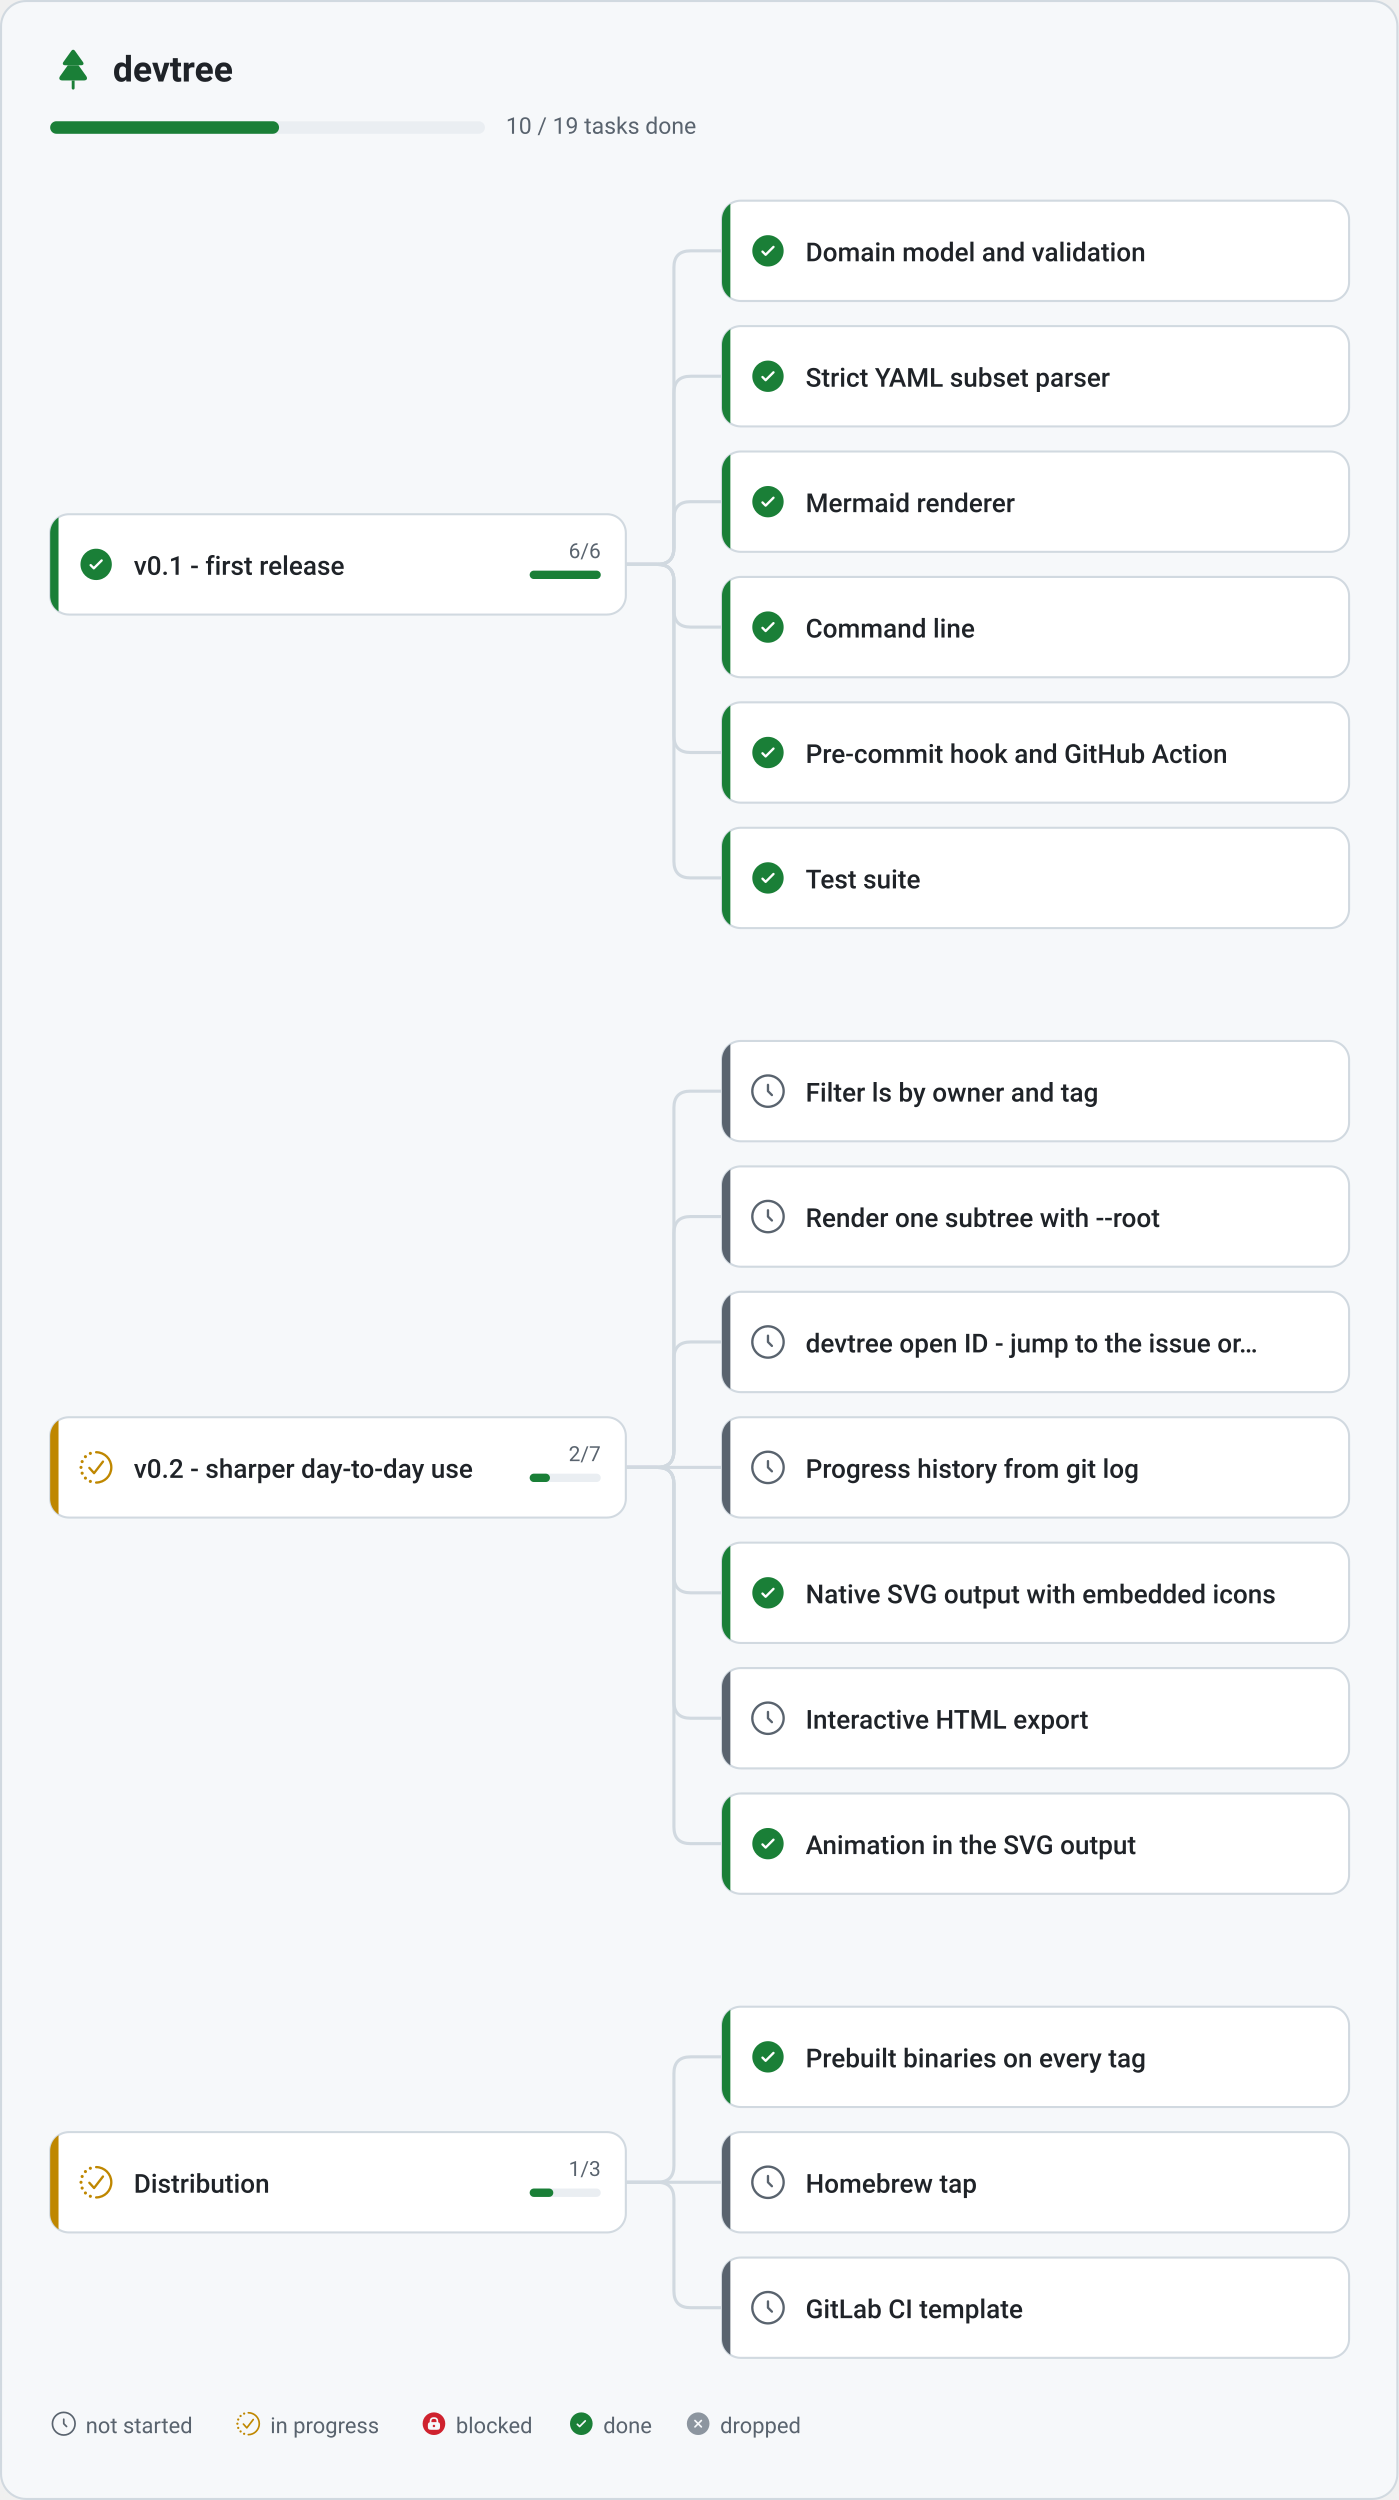
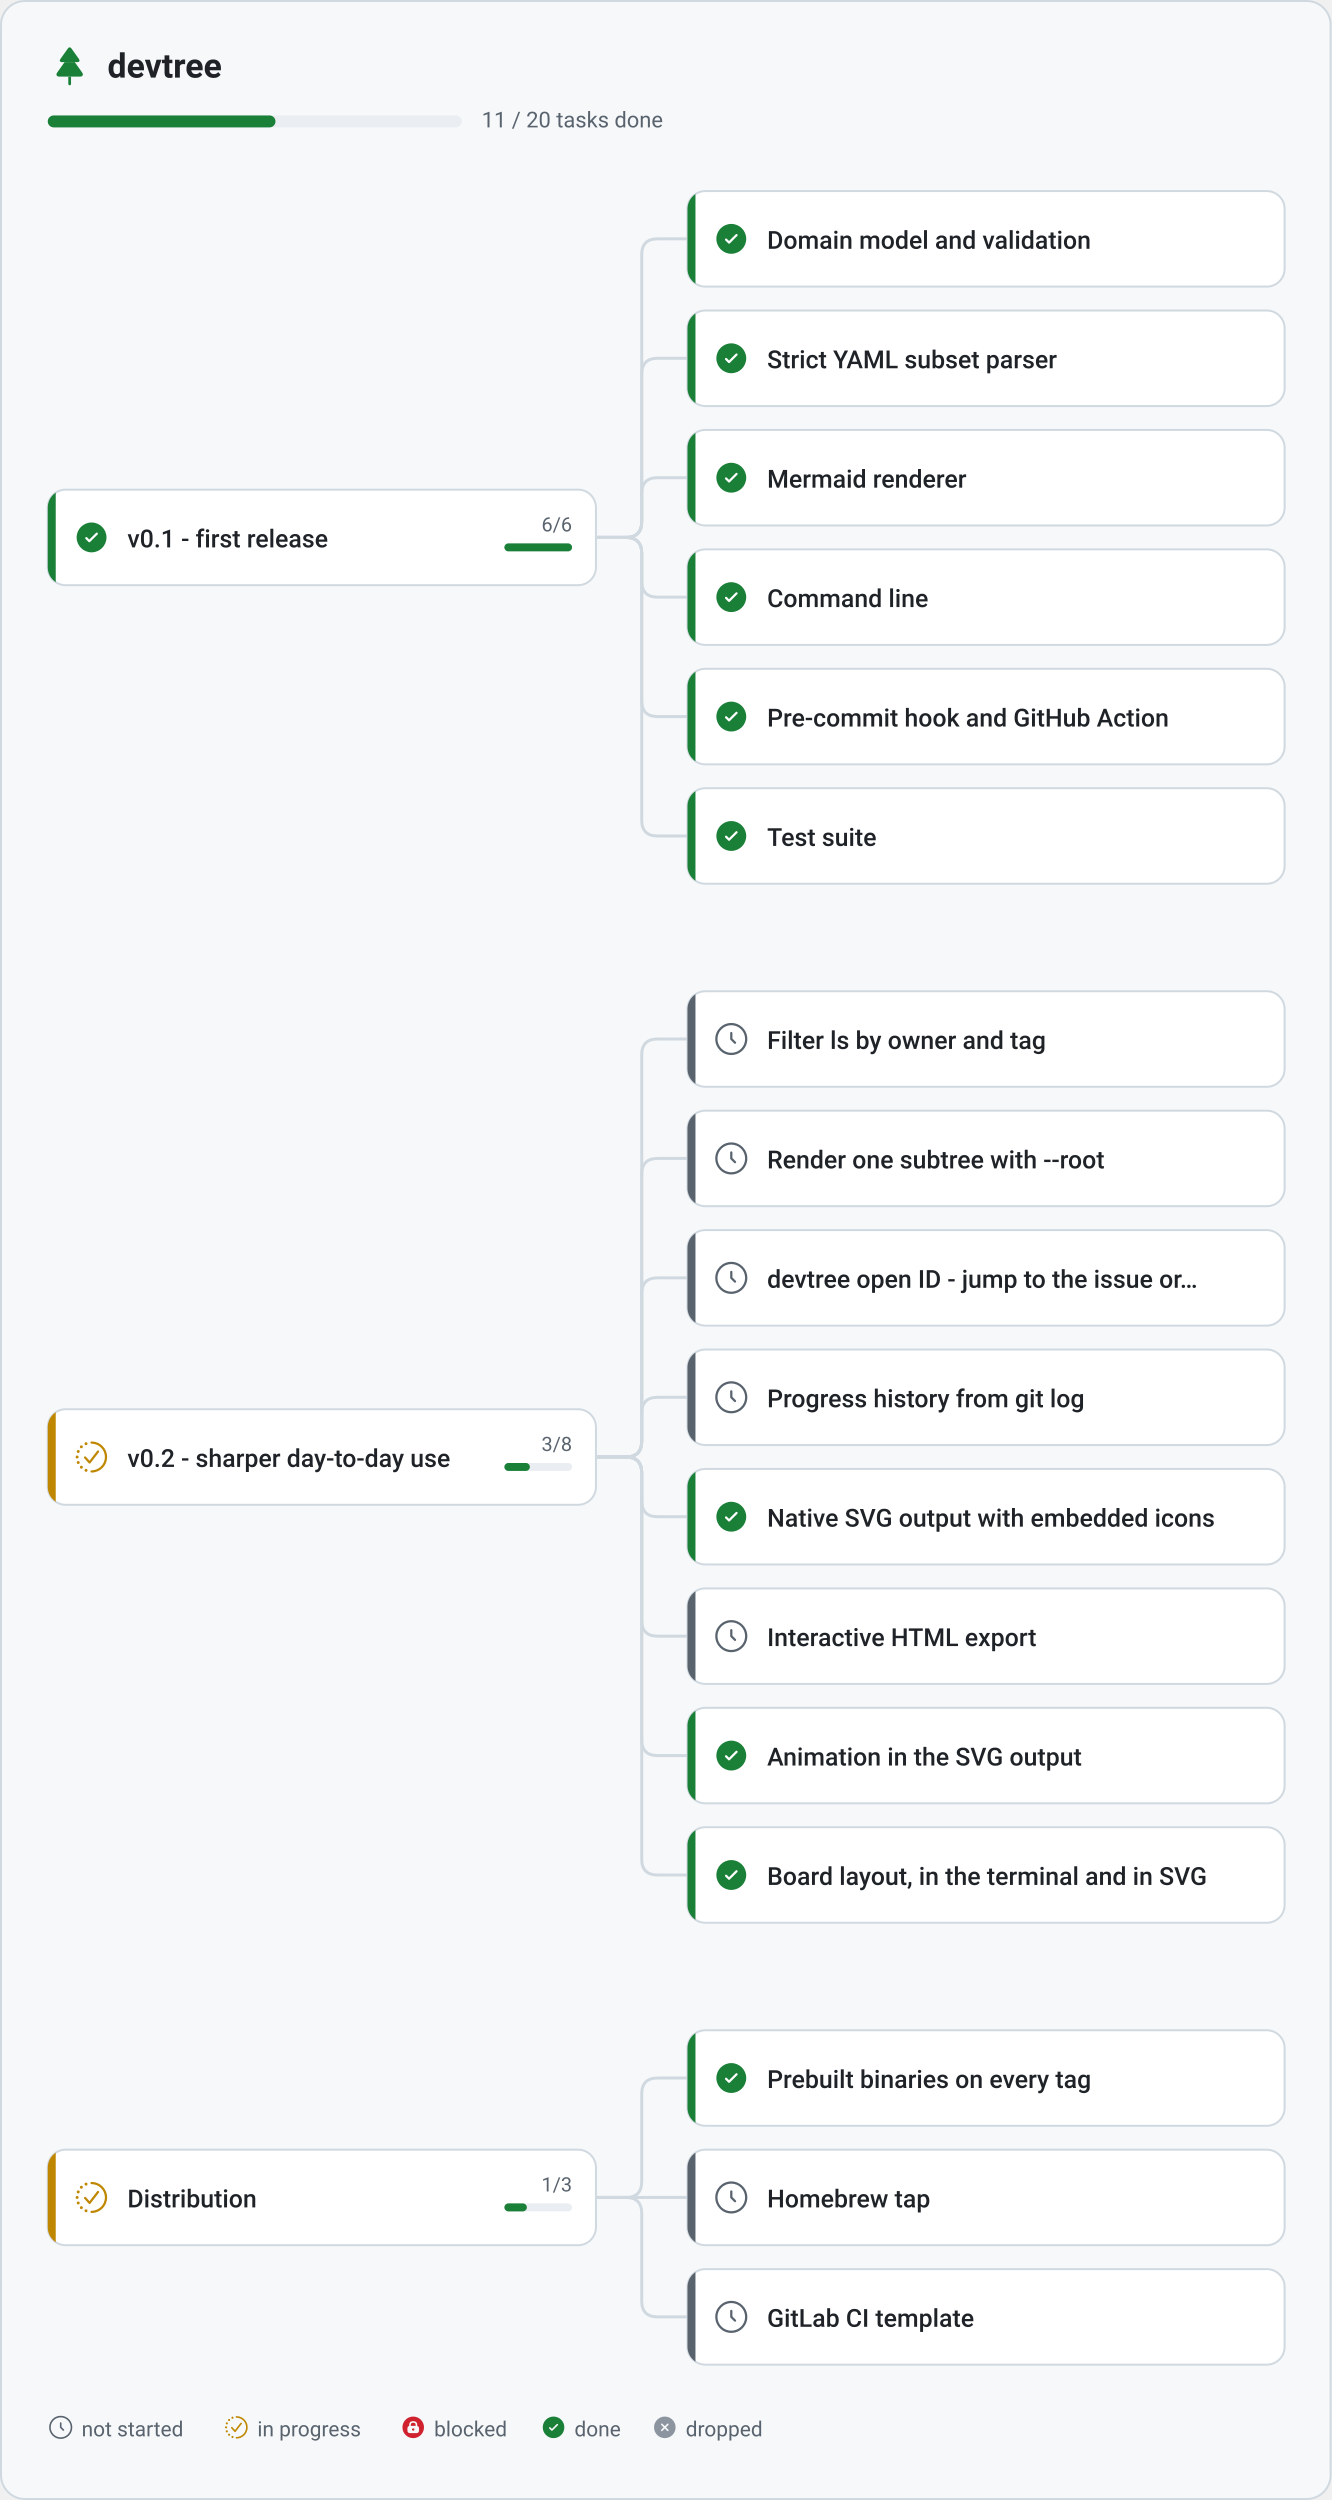
- <svg xmlns="http://www.w3.org/2000/svg" width="669" height="1196" viewBox="0 0 669 1196" font-family="system-ui,-apple-system,'Segoe UI',Roboto,'Helvetica Neue',Arial,sans-serif" role="img" aria-label="devtree development tree, 10 of 19 tasks done">
+ <svg xmlns="http://www.w3.org/2000/svg" width="669" height="1256" viewBox="0 0 669 1256" font-family="system-ui,-apple-system,'Segoe UI',Roboto,'Helvetica Neue',Arial,sans-serif" role="img" aria-label="devtree development tree, 11 of 20 tasks done">
  <style>
@keyframes dt-flow { to { stroke-dashoffset: -16 } }
@keyframes dt-grow { from { transform: scaleX(0) } to { transform: scaleX(1) } }
@keyframes dt-spin { to { transform: rotate(360deg) } }
.dt-flow { animation: dt-flow 1.1s linear infinite }
.dt-grow { animation: dt-grow .9s cubic-bezier(.2,.8,.2,1) both; transform-box: fill-box; transform-origin: left center }
.dt-spin { animation: dt-spin 8s linear infinite; transform-box: fill-box; transform-origin: center }
@media (prefers-reduced-motion: reduce) {
  .dt-flow, .dt-grow, .dt-spin { animation: none }
}
</style>
  <defs>
    <clipPath id="dt-card-0">
      <rect x="0" y="0" width="275.4" height="48.0" rx="9" />
    </clipPath>
    <clipPath id="dt-card-1">
      <rect x="0" y="0" width="300.0" height="48.0" rx="9" />
    </clipPath>
  </defs>
-   <rect x="0.5" y="0.5" width="668" height="1195" rx="12" fill="#f6f8fa" stroke="#d1d9e0" />
+   <rect x="0.5" y="0.5" width="668" height="1255" rx="12" fill="#f6f8fa" stroke="#d1d9e0" />
  <g transform="translate(24.0,22.0) scale(0.9167)" style="color:#1a7f37">
    <path d="M16.169 10.06H7.829C6.649 10.06 6.239 9.27 6.929 8.31L11.099 2.47C11.589 1.77 12.409 1.77 12.899 2.47L17.069 8.31C17.759 9.27 17.349 10.06 16.169 10.06Z" fill="currentColor" />
    <path d="M17.59 17.999H6.41C4.83 17.999 4.29 16.949 5.22 15.669L9.21 10.059H14.79L18.78 15.669C19.71 16.949 19.17 17.999 17.59 17.999Z" fill="currentColor" />
    <path d="M12.75 18V22C12.75 22.41 12.41 22.75 12 22.75C11.59 22.75 11.25 22.41 11.25 22V18H12.75Z" fill="currentColor" />
  </g>
  <text x="54.0" y="39.0" font-size="17" font-weight="600" fill="#1f2328">devtree</text>
  <rect x="24.0" y="58.0" width="208.0" height="6.0" rx="3.0" fill="#eaeef2" />
-   <rect x="24.0" y="58.0" width="109.5" height="6.0" rx="3.0" fill="#1a7f37" class="dt-grow" />
-   <text x="242.0" y="64.0" font-size="11" fill="#59636e">10 / 19 tasks done</text>
+   <rect x="24.0" y="58.0" width="114.4" height="6.0" rx="3.0" fill="#1a7f37" class="dt-grow" />
+   <text x="242.0" y="64.0" font-size="11" fill="#59636e">11 / 20 tasks done</text>
  <path d="M299.4 270.0 H314.4 Q322.4 270.0 322.4 262.0 V128.0 Q322.4 120.0 330.4 120.0 H345.4" fill="none" stroke="#d1d9e0" stroke-width="1.5" />
  <path d="M299.4 270.0 H314.4 Q322.4 270.0 322.4 262.0 V188.0 Q322.4 180.0 330.4 180.0 H345.4" fill="none" stroke="#d1d9e0" stroke-width="1.5" />
  <path d="M299.4 270.0 H314.4 Q322.4 270.0 322.4 262.0 V248.0 Q322.4 240.0 330.4 240.0 H345.4" fill="none" stroke="#d1d9e0" stroke-width="1.5" />
  <path d="M299.4 270.0 H314.4 Q322.4 270.0 322.4 278.0 V292.0 Q322.4 300.0 330.4 300.0 H345.4" fill="none" stroke="#d1d9e0" stroke-width="1.5" />
  <path d="M299.4 270.0 H314.4 Q322.4 270.0 322.4 278.0 V352.0 Q322.4 360.0 330.4 360.0 H345.4" fill="none" stroke="#d1d9e0" stroke-width="1.5" />
  <path d="M299.4 270.0 H314.4 Q322.4 270.0 322.4 278.0 V412.0 Q322.4 420.0 330.4 420.0 H345.4" fill="none" stroke="#d1d9e0" stroke-width="1.5" />
-   <path d="M299.4 702.0 H314.4 Q322.4 702.0 322.4 694.0 V530.0 Q322.4 522.0 330.4 522.0 H345.4" fill="none" stroke="#d1d9e0" stroke-width="1.5" />
-   <path d="M299.4 702.0 H314.4 Q322.4 702.0 322.4 694.0 V590.0 Q322.4 582.0 330.4 582.0 H345.4" fill="none" stroke="#d1d9e0" stroke-width="1.5" />
-   <path d="M299.4 702.0 H314.4 Q322.4 702.0 322.4 694.0 V650.0 Q322.4 642.0 330.4 642.0 H345.4" fill="none" stroke="#d1d9e0" stroke-width="1.5" />
-   <path d="M299.4 702.0 H345.4" fill="none" stroke="#d1d9e0" stroke-width="1.5" />
-   <path d="M299.4 702.0 H314.4 Q322.4 702.0 322.4 710.0 V754.0 Q322.4 762.0 330.4 762.0 H345.4" fill="none" stroke="#d1d9e0" stroke-width="1.5" />
-   <path d="M299.4 702.0 H314.4 Q322.4 702.0 322.4 710.0 V814.0 Q322.4 822.0 330.4 822.0 H345.4" fill="none" stroke="#d1d9e0" stroke-width="1.5" />
-   <path d="M299.4 702.0 H314.4 Q322.4 702.0 322.4 710.0 V874.0 Q322.4 882.0 330.4 882.0 H345.4" fill="none" stroke="#d1d9e0" stroke-width="1.5" />
-   <path d="M299.4 1044.0 H314.4 Q322.4 1044.0 322.4 1036.0 V992.0 Q322.4 984.0 330.4 984.0 H345.4" fill="none" stroke="#d1d9e0" stroke-width="1.5" />
-   <path d="M299.4 1044.0 H345.4" fill="none" stroke="#d1d9e0" stroke-width="1.5" />
-   <path d="M299.4 1044.0 H314.4 Q322.4 1044.0 322.4 1052.0 V1096.0 Q322.4 1104.0 330.4 1104.0 H345.4" fill="none" stroke="#d1d9e0" stroke-width="1.5" />
+   <path d="M299.4 732.0 H314.4 Q322.4 732.0 322.4 724.0 V530.0 Q322.4 522.0 330.4 522.0 H345.4" fill="none" stroke="#d1d9e0" stroke-width="1.5" />
+   <path d="M299.4 732.0 H314.4 Q322.4 732.0 322.4 724.0 V590.0 Q322.4 582.0 330.4 582.0 H345.4" fill="none" stroke="#d1d9e0" stroke-width="1.5" />
+   <path d="M299.4 732.0 H314.4 Q322.4 732.0 322.4 724.0 V650.0 Q322.4 642.0 330.4 642.0 H345.4" fill="none" stroke="#d1d9e0" stroke-width="1.5" />
+   <path d="M299.4 732.0 H314.4 Q322.4 732.0 322.4 724.0 V710.0 Q322.4 702.0 330.4 702.0 H345.4" fill="none" stroke="#d1d9e0" stroke-width="1.5" />
+   <path d="M299.4 732.0 H314.4 Q322.4 732.0 322.4 740.0 V754.0 Q322.4 762.0 330.4 762.0 H345.4" fill="none" stroke="#d1d9e0" stroke-width="1.5" />
+   <path d="M299.4 732.0 H314.4 Q322.4 732.0 322.4 740.0 V814.0 Q322.4 822.0 330.4 822.0 H345.4" fill="none" stroke="#d1d9e0" stroke-width="1.5" />
+   <path d="M299.4 732.0 H314.4 Q322.4 732.0 322.4 740.0 V874.0 Q322.4 882.0 330.4 882.0 H345.4" fill="none" stroke="#d1d9e0" stroke-width="1.5" />
+   <path d="M299.4 732.0 H314.4 Q322.4 732.0 322.4 740.0 V934.0 Q322.4 942.0 330.4 942.0 H345.4" fill="none" stroke="#d1d9e0" stroke-width="1.5" />
+   <path d="M299.4 1104.0 H314.4 Q322.4 1104.0 322.4 1096.0 V1052.0 Q322.4 1044.0 330.4 1044.0 H345.4" fill="none" stroke="#d1d9e0" stroke-width="1.5" />
+   <path d="M299.4 1104.0 H345.4" fill="none" stroke="#d1d9e0" stroke-width="1.5" />
+   <path d="M299.4 1104.0 H314.4 Q322.4 1104.0 322.4 1112.0 V1156.0 Q322.4 1164.0 330.4 1164.0 H345.4" fill="none" stroke="#d1d9e0" stroke-width="1.5" />
  <rect x="24.0" y="246.0" width="275.4" height="48.0" rx="9.0" fill="#ffffff" stroke="#d1d9e0" />
  <g transform="translate(24.0,246.0)" clip-path="url(#dt-card-0)">
    <rect x="0.0" y="0.0" width="4.0" height="48.0" rx="0.0" fill="#1a7f37" />
  </g>
  <g transform="translate(37.0,261.0) scale(0.75)" style="color:#1a7f37">
    <path fill-rule="evenodd" clip-rule="evenodd" d="M22 12C22 17.523 17.523 22 12 22C6.477 22 2 17.523 2 12C2 6.477 6.477 2 12 2C17.523 2 22 6.477 22 12ZM16.03 8.97C16.323 9.263 16.323 9.737 16.03 10.03L11.03 15.03C10.737 15.323 10.263 15.323 9.97 15.03L7.97 13.03C7.677 12.737 7.677 12.263 7.97 11.97C8.263 11.677 8.737 11.677 9.03 11.97L10.5 13.439L12.735 11.204L14.97 8.97C15.263 8.677 15.737 8.677 16.03 8.97Z" fill="currentColor" />
  </g>
  <text x="64.0" y="275.0" font-size="12.5" font-weight="500" fill="#1f2328">v0.1 - first release</text>
  <text x="287.4" y="267.0" font-size="10" fill="#59636e" text-anchor="end">6/6</text>
  <rect x="253.4" y="273.0" width="34.0" height="4.0" rx="2.0" fill="#eaeef2" />
  <rect x="253.4" y="273.0" width="34.0" height="4.0" rx="2.0" fill="#1a7f37" class="dt-grow" />
  <rect x="345.4" y="96.0" width="300.0" height="48.0" rx="9.0" fill="#ffffff" stroke="#d1d9e0" />
  <g transform="translate(345.4,96.0)" clip-path="url(#dt-card-1)">
    <rect x="0.0" y="0.0" width="4.0" height="48.0" rx="0.0" fill="#1a7f37" />
  </g>
  <g transform="translate(358.4,111.0) scale(0.75)" style="color:#1a7f37">
    <path fill-rule="evenodd" clip-rule="evenodd" d="M22 12C22 17.523 17.523 22 12 22C6.477 22 2 17.523 2 12C2 6.477 6.477 2 12 2C17.523 2 22 6.477 22 12ZM16.03 8.97C16.323 9.263 16.323 9.737 16.03 10.03L11.03 15.03C10.737 15.323 10.263 15.323 9.97 15.03L7.97 13.03C7.677 12.737 7.677 12.263 7.97 11.97C8.263 11.677 8.737 11.677 9.03 11.97L10.5 13.439L12.735 11.204L14.97 8.97C15.263 8.677 15.737 8.677 16.03 8.97Z" fill="currentColor" />
  </g>
  <text x="385.4" y="125.0" font-size="12.5" font-weight="500" fill="#1f2328">Domain model and validation</text>
  <rect x="345.4" y="156.0" width="300.0" height="48.0" rx="9.0" fill="#ffffff" stroke="#d1d9e0" />
  <g transform="translate(345.4,156.0)" clip-path="url(#dt-card-1)">
    <rect x="0.0" y="0.0" width="4.0" height="48.0" rx="0.0" fill="#1a7f37" />
  </g>
  <g transform="translate(358.4,171.0) scale(0.75)" style="color:#1a7f37">
    <path fill-rule="evenodd" clip-rule="evenodd" d="M22 12C22 17.523 17.523 22 12 22C6.477 22 2 17.523 2 12C2 6.477 6.477 2 12 2C17.523 2 22 6.477 22 12ZM16.03 8.97C16.323 9.263 16.323 9.737 16.03 10.03L11.03 15.03C10.737 15.323 10.263 15.323 9.97 15.03L7.97 13.03C7.677 12.737 7.677 12.263 7.97 11.97C8.263 11.677 8.737 11.677 9.03 11.97L10.5 13.439L12.735 11.204L14.97 8.97C15.263 8.677 15.737 8.677 16.03 8.97Z" fill="currentColor" />
  </g>
  <text x="385.4" y="185.0" font-size="12.5" font-weight="500" fill="#1f2328">Strict YAML subset parser</text>
  <rect x="345.4" y="216.0" width="300.0" height="48.0" rx="9.0" fill="#ffffff" stroke="#d1d9e0" />
  <g transform="translate(345.4,216.0)" clip-path="url(#dt-card-1)">
    <rect x="0.0" y="0.0" width="4.0" height="48.0" rx="0.0" fill="#1a7f37" />
  </g>
  <g transform="translate(358.4,231.0) scale(0.75)" style="color:#1a7f37">
    <path fill-rule="evenodd" clip-rule="evenodd" d="M22 12C22 17.523 17.523 22 12 22C6.477 22 2 17.523 2 12C2 6.477 6.477 2 12 2C17.523 2 22 6.477 22 12ZM16.03 8.97C16.323 9.263 16.323 9.737 16.03 10.03L11.03 15.03C10.737 15.323 10.263 15.323 9.97 15.03L7.97 13.03C7.677 12.737 7.677 12.263 7.97 11.97C8.263 11.677 8.737 11.677 9.03 11.97L10.5 13.439L12.735 11.204L14.97 8.97C15.263 8.677 15.737 8.677 16.03 8.97Z" fill="currentColor" />
  </g>
  <text x="385.4" y="245.0" font-size="12.5" font-weight="500" fill="#1f2328">Mermaid renderer</text>
  <rect x="345.4" y="276.0" width="300.0" height="48.0" rx="9.0" fill="#ffffff" stroke="#d1d9e0" />
  <g transform="translate(345.4,276.0)" clip-path="url(#dt-card-1)">
    <rect x="0.0" y="0.0" width="4.0" height="48.0" rx="0.0" fill="#1a7f37" />
  </g>
  <g transform="translate(358.4,291.0) scale(0.75)" style="color:#1a7f37">
    <path fill-rule="evenodd" clip-rule="evenodd" d="M22 12C22 17.523 17.523 22 12 22C6.477 22 2 17.523 2 12C2 6.477 6.477 2 12 2C17.523 2 22 6.477 22 12ZM16.03 8.97C16.323 9.263 16.323 9.737 16.03 10.03L11.03 15.03C10.737 15.323 10.263 15.323 9.97 15.03L7.97 13.03C7.677 12.737 7.677 12.263 7.97 11.97C8.263 11.677 8.737 11.677 9.03 11.97L10.5 13.439L12.735 11.204L14.97 8.97C15.263 8.677 15.737 8.677 16.03 8.97Z" fill="currentColor" />
  </g>
  <text x="385.4" y="305.0" font-size="12.5" font-weight="500" fill="#1f2328">Command line</text>
  <rect x="345.4" y="336.0" width="300.0" height="48.0" rx="9.0" fill="#ffffff" stroke="#d1d9e0" />
  <g transform="translate(345.4,336.0)" clip-path="url(#dt-card-1)">
    <rect x="0.0" y="0.0" width="4.0" height="48.0" rx="0.0" fill="#1a7f37" />
  </g>
  <g transform="translate(358.4,351.0) scale(0.75)" style="color:#1a7f37">
    <path fill-rule="evenodd" clip-rule="evenodd" d="M22 12C22 17.523 17.523 22 12 22C6.477 22 2 17.523 2 12C2 6.477 6.477 2 12 2C17.523 2 22 6.477 22 12ZM16.03 8.97C16.323 9.263 16.323 9.737 16.03 10.03L11.03 15.03C10.737 15.323 10.263 15.323 9.97 15.03L7.97 13.03C7.677 12.737 7.677 12.263 7.97 11.97C8.263 11.677 8.737 11.677 9.03 11.97L10.5 13.439L12.735 11.204L14.97 8.97C15.263 8.677 15.737 8.677 16.03 8.97Z" fill="currentColor" />
  </g>
  <text x="385.4" y="365.0" font-size="12.5" font-weight="500" fill="#1f2328">Pre-commit hook and GitHub Action</text>
  <rect x="345.4" y="396.0" width="300.0" height="48.0" rx="9.0" fill="#ffffff" stroke="#d1d9e0" />
  <g transform="translate(345.4,396.0)" clip-path="url(#dt-card-1)">
    <rect x="0.0" y="0.0" width="4.0" height="48.0" rx="0.0" fill="#1a7f37" />
  </g>
  <g transform="translate(358.4,411.0) scale(0.75)" style="color:#1a7f37">
    <path fill-rule="evenodd" clip-rule="evenodd" d="M22 12C22 17.523 17.523 22 12 22C6.477 22 2 17.523 2 12C2 6.477 6.477 2 12 2C17.523 2 22 6.477 22 12ZM16.03 8.97C16.323 9.263 16.323 9.737 16.03 10.03L11.03 15.03C10.737 15.323 10.263 15.323 9.97 15.03L7.97 13.03C7.677 12.737 7.677 12.263 7.97 11.97C8.263 11.677 8.737 11.677 9.03 11.97L10.5 13.439L12.735 11.204L14.97 8.97C15.263 8.677 15.737 8.677 16.03 8.97Z" fill="currentColor" />
  </g>
  <text x="385.4" y="425.0" font-size="12.5" font-weight="500" fill="#1f2328">Test suite</text>
-   <rect x="24.0" y="678.0" width="275.4" height="48.0" rx="9.0" fill="#ffffff" stroke="#d1d9e0" />
-   <g transform="translate(24.0,678.0)" clip-path="url(#dt-card-0)">
+   <rect x="24.0" y="708.0" width="275.4" height="48.0" rx="9.0" fill="#ffffff" stroke="#d1d9e0" />
+   <g transform="translate(24.0,708.0)" clip-path="url(#dt-card-0)">
    <rect x="0.0" y="0.0" width="4.0" height="48.0" rx="0.0" fill="#bf8700" />
  </g>
-   <g transform="translate(37.0,693.0) scale(0.75)" style="color:#bf8700">
+   <g transform="translate(37.0,723.0) scale(0.75)" style="color:#bf8700">
    <g class="dt-spin">
      <path d="M 12 2.333 c 5.339 0 9.667 4.328 9.667 9.667 s -4.328 9.667 -9.667 9.667" fill="none" stroke="currentColor" stroke-linecap="round" stroke-linejoin="round" stroke-width="1.5" />
      <polyline points="7.667 12.333 10.667 15.667 16.333 8.333" fill="none" stroke="currentColor" stroke-linecap="round" stroke-linejoin="round" stroke-width="1.5" />
      <circle cx="5.164" cy="18.836" r="1" fill="currentColor" />
      <circle cx="2.333" cy="12" r="1" fill="currentColor" />
      <circle cx="5.164" cy="5.164" r="1" fill="currentColor" />
      <circle cx="8.301" cy="20.931" r="1" fill="currentColor" />
      <circle cx="3.069" cy="15.699" r="1" fill="currentColor" />
      <circle cx="3.069" cy="8.301" r="1" fill="currentColor" />
      <circle cx="8.301" cy="3.069" r="1" fill="currentColor" />
    </g>
  </g>
-   <text x="64.0" y="707.0" font-size="12.5" font-weight="500" fill="#1f2328">v0.2 - sharper day-to-day use</text>
-   <text x="287.4" y="699.0" font-size="10" fill="#59636e" text-anchor="end">2/7</text>
-   <rect x="253.4" y="705.0" width="34.0" height="4.0" rx="2.0" fill="#eaeef2" />
-   <rect x="253.4" y="705.0" width="9.7" height="4.0" rx="2.0" fill="#1a7f37" class="dt-grow" />
+   <text x="64.0" y="737.0" font-size="12.5" font-weight="500" fill="#1f2328">v0.2 - sharper day-to-day use</text>
+   <text x="287.4" y="729.0" font-size="10" fill="#59636e" text-anchor="end">3/8</text>
+   <rect x="253.4" y="735.0" width="34.0" height="4.0" rx="2.0" fill="#eaeef2" />
+   <rect x="253.4" y="735.0" width="12.8" height="4.0" rx="2.0" fill="#1a7f37" class="dt-grow" />
  <rect x="345.4" y="498.0" width="300.0" height="48.0" rx="9.0" fill="#ffffff" stroke="#d1d9e0" />
  <g transform="translate(345.4,498.0)" clip-path="url(#dt-card-1)">
    <rect x="0.0" y="0.0" width="4.0" height="48.0" rx="0.0" fill="#59636e" />
  </g>
  <g transform="translate(358.4,513.0) scale(0.75)" style="color:#59636e">
    <path fill-rule="evenodd" clip-rule="evenodd" d="M12 2.75C6.891 2.75 2.75 6.891 2.75 12C2.75 17.109 6.891 21.25 12 21.25C17.109 21.25 21.25 17.109 21.25 12C21.25 6.891 17.109 2.75 12 2.75ZM1.25 12C1.25 6.063 6.063 1.25 12 1.25C17.937 1.25 22.75 6.063 22.75 12C22.75 17.937 17.937 22.75 12 22.75C6.063 22.75 1.25 17.937 1.25 12ZM12 7.25C12.414 7.25 12.75 7.586 12.75 8V11.689L15.03 13.97C15.323 14.263 15.323 14.737 15.03 15.03C14.737 15.323 14.263 15.323 13.97 15.03L11.47 12.53C11.329 12.39 11.25 12.199 11.25 12V8C11.25 7.586 11.586 7.25 12 7.25Z" fill="currentColor" />
  </g>
  <text x="385.4" y="527.0" font-size="12.5" font-weight="500" fill="#1f2328">Filter ls by owner and tag</text>
  <rect x="345.4" y="558.0" width="300.0" height="48.0" rx="9.0" fill="#ffffff" stroke="#d1d9e0" />
  <g transform="translate(345.4,558.0)" clip-path="url(#dt-card-1)">
    <rect x="0.0" y="0.0" width="4.0" height="48.0" rx="0.0" fill="#59636e" />
  </g>
  <g transform="translate(358.4,573.0) scale(0.75)" style="color:#59636e">
    <path fill-rule="evenodd" clip-rule="evenodd" d="M12 2.75C6.891 2.75 2.75 6.891 2.75 12C2.75 17.109 6.891 21.25 12 21.25C17.109 21.25 21.25 17.109 21.25 12C21.25 6.891 17.109 2.75 12 2.75ZM1.25 12C1.25 6.063 6.063 1.25 12 1.25C17.937 1.25 22.75 6.063 22.75 12C22.75 17.937 17.937 22.75 12 22.75C6.063 22.75 1.25 17.937 1.25 12ZM12 7.25C12.414 7.25 12.75 7.586 12.75 8V11.689L15.03 13.97C15.323 14.263 15.323 14.737 15.03 15.03C14.737 15.323 14.263 15.323 13.97 15.03L11.47 12.53C11.329 12.39 11.25 12.199 11.25 12V8C11.25 7.586 11.586 7.25 12 7.25Z" fill="currentColor" />
  </g>
  <text x="385.4" y="587.0" font-size="12.5" font-weight="500" fill="#1f2328">Render one subtree with --root</text>
  <rect x="345.4" y="618.0" width="300.0" height="48.0" rx="9.0" fill="#ffffff" stroke="#d1d9e0" />
  <g transform="translate(345.4,618.0)" clip-path="url(#dt-card-1)">
    <rect x="0.0" y="0.0" width="4.0" height="48.0" rx="0.0" fill="#59636e" />
  </g>
  <g transform="translate(358.4,633.0) scale(0.75)" style="color:#59636e">
    <path fill-rule="evenodd" clip-rule="evenodd" d="M12 2.75C6.891 2.75 2.75 6.891 2.75 12C2.75 17.109 6.891 21.25 12 21.25C17.109 21.25 21.25 17.109 21.25 12C21.25 6.891 17.109 2.75 12 2.75ZM1.25 12C1.25 6.063 6.063 1.25 12 1.25C17.937 1.25 22.75 6.063 22.75 12C22.75 17.937 17.937 22.75 12 22.75C6.063 22.75 1.25 17.937 1.25 12ZM12 7.25C12.414 7.25 12.75 7.586 12.75 8V11.689L15.03 13.97C15.323 14.263 15.323 14.737 15.03 15.03C14.737 15.323 14.263 15.323 13.97 15.03L11.47 12.53C11.329 12.39 11.25 12.199 11.25 12V8C11.25 7.586 11.586 7.25 12 7.25Z" fill="currentColor" />
  </g>
  <text x="385.4" y="647.0" font-size="12.5" font-weight="500" fill="#1f2328">devtree open ID - jump to the issue or…</text>
  <rect x="345.4" y="678.0" width="300.0" height="48.0" rx="9.0" fill="#ffffff" stroke="#d1d9e0" />
  <g transform="translate(345.4,678.0)" clip-path="url(#dt-card-1)">
    <rect x="0.0" y="0.0" width="4.0" height="48.0" rx="0.0" fill="#59636e" />
  </g>
  <g transform="translate(358.4,693.0) scale(0.75)" style="color:#59636e">
    <path fill-rule="evenodd" clip-rule="evenodd" d="M12 2.75C6.891 2.75 2.75 6.891 2.75 12C2.75 17.109 6.891 21.25 12 21.25C17.109 21.25 21.25 17.109 21.25 12C21.25 6.891 17.109 2.75 12 2.75ZM1.25 12C1.25 6.063 6.063 1.25 12 1.25C17.937 1.25 22.75 6.063 22.75 12C22.75 17.937 17.937 22.75 12 22.75C6.063 22.75 1.25 17.937 1.25 12ZM12 7.25C12.414 7.25 12.75 7.586 12.75 8V11.689L15.03 13.97C15.323 14.263 15.323 14.737 15.03 15.03C14.737 15.323 14.263 15.323 13.97 15.03L11.47 12.53C11.329 12.39 11.25 12.199 11.25 12V8C11.25 7.586 11.586 7.25 12 7.25Z" fill="currentColor" />
  </g>
  <text x="385.4" y="707.0" font-size="12.5" font-weight="500" fill="#1f2328">Progress history from git log</text>
  <rect x="345.4" y="738.0" width="300.0" height="48.0" rx="9.0" fill="#ffffff" stroke="#d1d9e0" />
  <g transform="translate(345.4,738.0)" clip-path="url(#dt-card-1)">
    <rect x="0.0" y="0.0" width="4.0" height="48.0" rx="0.0" fill="#1a7f37" />
  </g>
  <g transform="translate(358.4,753.0) scale(0.75)" style="color:#1a7f37">
    <path fill-rule="evenodd" clip-rule="evenodd" d="M22 12C22 17.523 17.523 22 12 22C6.477 22 2 17.523 2 12C2 6.477 6.477 2 12 2C17.523 2 22 6.477 22 12ZM16.03 8.97C16.323 9.263 16.323 9.737 16.03 10.03L11.03 15.03C10.737 15.323 10.263 15.323 9.97 15.03L7.97 13.03C7.677 12.737 7.677 12.263 7.97 11.97C8.263 11.677 8.737 11.677 9.03 11.97L10.5 13.439L12.735 11.204L14.97 8.97C15.263 8.677 15.737 8.677 16.03 8.97Z" fill="currentColor" />
  </g>
  <text x="385.4" y="767.0" font-size="12.5" font-weight="500" fill="#1f2328">Native SVG output with embedded icons</text>
  <rect x="345.4" y="798.0" width="300.0" height="48.0" rx="9.0" fill="#ffffff" stroke="#d1d9e0" />
  <g transform="translate(345.4,798.0)" clip-path="url(#dt-card-1)">
    <rect x="0.0" y="0.0" width="4.0" height="48.0" rx="0.0" fill="#59636e" />
  </g>
  <g transform="translate(358.4,813.0) scale(0.75)" style="color:#59636e">
    <path fill-rule="evenodd" clip-rule="evenodd" d="M12 2.75C6.891 2.75 2.75 6.891 2.75 12C2.75 17.109 6.891 21.25 12 21.25C17.109 21.25 21.25 17.109 21.25 12C21.25 6.891 17.109 2.75 12 2.75ZM1.25 12C1.25 6.063 6.063 1.25 12 1.25C17.937 1.25 22.75 6.063 22.75 12C22.75 17.937 17.937 22.75 12 22.75C6.063 22.75 1.25 17.937 1.25 12ZM12 7.25C12.414 7.25 12.75 7.586 12.75 8V11.689L15.03 13.97C15.323 14.263 15.323 14.737 15.03 15.03C14.737 15.323 14.263 15.323 13.97 15.03L11.47 12.53C11.329 12.39 11.25 12.199 11.25 12V8C11.25 7.586 11.586 7.25 12 7.25Z" fill="currentColor" />
  </g>
  <text x="385.4" y="827.0" font-size="12.5" font-weight="500" fill="#1f2328">Interactive HTML export</text>
  <rect x="345.4" y="858.0" width="300.0" height="48.0" rx="9.0" fill="#ffffff" stroke="#d1d9e0" />
  <g transform="translate(345.4,858.0)" clip-path="url(#dt-card-1)">
    <rect x="0.0" y="0.0" width="4.0" height="48.0" rx="0.0" fill="#1a7f37" />
  </g>
  <g transform="translate(358.4,873.0) scale(0.75)" style="color:#1a7f37">
    <path fill-rule="evenodd" clip-rule="evenodd" d="M22 12C22 17.523 17.523 22 12 22C6.477 22 2 17.523 2 12C2 6.477 6.477 2 12 2C17.523 2 22 6.477 22 12ZM16.03 8.97C16.323 9.263 16.323 9.737 16.03 10.03L11.03 15.03C10.737 15.323 10.263 15.323 9.97 15.03L7.97 13.03C7.677 12.737 7.677 12.263 7.97 11.97C8.263 11.677 8.737 11.677 9.03 11.97L10.5 13.439L12.735 11.204L14.97 8.97C15.263 8.677 15.737 8.677 16.03 8.97Z" fill="currentColor" />
  </g>
  <text x="385.4" y="887.0" font-size="12.5" font-weight="500" fill="#1f2328">Animation in the SVG output</text>
-   <rect x="24.0" y="1020.0" width="275.4" height="48.0" rx="9.0" fill="#ffffff" stroke="#d1d9e0" />
-   <g transform="translate(24.0,1020.0)" clip-path="url(#dt-card-0)">
+   <rect x="345.4" y="918.0" width="300.0" height="48.0" rx="9.0" fill="#ffffff" stroke="#d1d9e0" />
+   <g transform="translate(345.4,918.0)" clip-path="url(#dt-card-1)">
+     <rect x="0.0" y="0.0" width="4.0" height="48.0" rx="0.0" fill="#1a7f37" />
+   </g>
+   <g transform="translate(358.4,933.0) scale(0.75)" style="color:#1a7f37">
+     <path fill-rule="evenodd" clip-rule="evenodd" d="M22 12C22 17.523 17.523 22 12 22C6.477 22 2 17.523 2 12C2 6.477 6.477 2 12 2C17.523 2 22 6.477 22 12ZM16.03 8.97C16.323 9.263 16.323 9.737 16.03 10.03L11.03 15.03C10.737 15.323 10.263 15.323 9.97 15.03L7.97 13.03C7.677 12.737 7.677 12.263 7.97 11.97C8.263 11.677 8.737 11.677 9.03 11.97L10.5 13.439L12.735 11.204L14.97 8.97C15.263 8.677 15.737 8.677 16.03 8.97Z" fill="currentColor" />
+   </g>
+   <text x="385.4" y="947.0" font-size="12.5" font-weight="500" fill="#1f2328">Board layout, in the terminal and in SVG</text>
+   <rect x="24.0" y="1080.0" width="275.4" height="48.0" rx="9.0" fill="#ffffff" stroke="#d1d9e0" />
+   <g transform="translate(24.0,1080.0)" clip-path="url(#dt-card-0)">
    <rect x="0.0" y="0.0" width="4.0" height="48.0" rx="0.0" fill="#bf8700" />
  </g>
-   <g transform="translate(37.0,1035.0) scale(0.75)" style="color:#bf8700">
+   <g transform="translate(37.0,1095.0) scale(0.75)" style="color:#bf8700">
    <g class="dt-spin">
      <path d="M 12 2.333 c 5.339 0 9.667 4.328 9.667 9.667 s -4.328 9.667 -9.667 9.667" fill="none" stroke="currentColor" stroke-linecap="round" stroke-linejoin="round" stroke-width="1.5" />
      <polyline points="7.667 12.333 10.667 15.667 16.333 8.333" fill="none" stroke="currentColor" stroke-linecap="round" stroke-linejoin="round" stroke-width="1.5" />
      <circle cx="5.164" cy="18.836" r="1" fill="currentColor" />
      <circle cx="2.333" cy="12" r="1" fill="currentColor" />
      <circle cx="5.164" cy="5.164" r="1" fill="currentColor" />
      <circle cx="8.301" cy="20.931" r="1" fill="currentColor" />
      <circle cx="3.069" cy="15.699" r="1" fill="currentColor" />
      <circle cx="3.069" cy="8.301" r="1" fill="currentColor" />
      <circle cx="8.301" cy="3.069" r="1" fill="currentColor" />
    </g>
  </g>
-   <text x="64.0" y="1049.0" font-size="12.5" font-weight="500" fill="#1f2328">Distribution</text>
-   <text x="287.4" y="1041.0" font-size="10" fill="#59636e" text-anchor="end">1/3</text>
-   <rect x="253.4" y="1047.0" width="34.0" height="4.0" rx="2.0" fill="#eaeef2" />
-   <rect x="253.4" y="1047.0" width="11.3" height="4.0" rx="2.0" fill="#1a7f37" class="dt-grow" />
-   <rect x="345.4" y="960.0" width="300.0" height="48.0" rx="9.0" fill="#ffffff" stroke="#d1d9e0" />
-   <g transform="translate(345.4,960.0)" clip-path="url(#dt-card-1)">
-     <rect x="0.0" y="0.0" width="4.0" height="48.0" rx="0.0" fill="#1a7f37" />
-   </g>
-   <g transform="translate(358.4,975.0) scale(0.75)" style="color:#1a7f37">
-     <path fill-rule="evenodd" clip-rule="evenodd" d="M22 12C22 17.523 17.523 22 12 22C6.477 22 2 17.523 2 12C2 6.477 6.477 2 12 2C17.523 2 22 6.477 22 12ZM16.03 8.97C16.323 9.263 16.323 9.737 16.03 10.03L11.03 15.03C10.737 15.323 10.263 15.323 9.97 15.03L7.97 13.03C7.677 12.737 7.677 12.263 7.97 11.97C8.263 11.677 8.737 11.677 9.03 11.97L10.5 13.439L12.735 11.204L14.97 8.97C15.263 8.677 15.737 8.677 16.03 8.97Z" fill="currentColor" />
-   </g>
-   <text x="385.4" y="989.0" font-size="12.5" font-weight="500" fill="#1f2328">Prebuilt binaries on every tag</text>
+   <text x="64.0" y="1109.0" font-size="12.5" font-weight="500" fill="#1f2328">Distribution</text>
+   <text x="287.4" y="1101.0" font-size="10" fill="#59636e" text-anchor="end">1/3</text>
+   <rect x="253.4" y="1107.0" width="34.0" height="4.0" rx="2.0" fill="#eaeef2" />
+   <rect x="253.4" y="1107.0" width="11.3" height="4.0" rx="2.0" fill="#1a7f37" class="dt-grow" />
  <rect x="345.4" y="1020.0" width="300.0" height="48.0" rx="9.0" fill="#ffffff" stroke="#d1d9e0" />
  <g transform="translate(345.4,1020.0)" clip-path="url(#dt-card-1)">
-     <rect x="0.0" y="0.0" width="4.0" height="48.0" rx="0.0" fill="#59636e" />
-   </g>
-   <g transform="translate(358.4,1035.0) scale(0.75)" style="color:#59636e">
-     <path fill-rule="evenodd" clip-rule="evenodd" d="M12 2.75C6.891 2.75 2.75 6.891 2.75 12C2.75 17.109 6.891 21.25 12 21.25C17.109 21.25 21.25 17.109 21.25 12C21.25 6.891 17.109 2.75 12 2.75ZM1.25 12C1.25 6.063 6.063 1.25 12 1.25C17.937 1.25 22.75 6.063 22.75 12C22.75 17.937 17.937 22.75 12 22.75C6.063 22.75 1.25 17.937 1.25 12ZM12 7.25C12.414 7.25 12.75 7.586 12.75 8V11.689L15.03 13.97C15.323 14.263 15.323 14.737 15.03 15.03C14.737 15.323 14.263 15.323 13.97 15.03L11.47 12.53C11.329 12.39 11.25 12.199 11.25 12V8C11.25 7.586 11.586 7.25 12 7.25Z" fill="currentColor" />
-   </g>
-   <text x="385.4" y="1049.0" font-size="12.5" font-weight="500" fill="#1f2328">Homebrew tap</text>
+     <rect x="0.0" y="0.0" width="4.0" height="48.0" rx="0.0" fill="#1a7f37" />
+   </g>
+   <g transform="translate(358.4,1035.0) scale(0.75)" style="color:#1a7f37">
+     <path fill-rule="evenodd" clip-rule="evenodd" d="M22 12C22 17.523 17.523 22 12 22C6.477 22 2 17.523 2 12C2 6.477 6.477 2 12 2C17.523 2 22 6.477 22 12ZM16.03 8.97C16.323 9.263 16.323 9.737 16.03 10.03L11.03 15.03C10.737 15.323 10.263 15.323 9.97 15.03L7.97 13.03C7.677 12.737 7.677 12.263 7.97 11.97C8.263 11.677 8.737 11.677 9.03 11.97L10.5 13.439L12.735 11.204L14.97 8.97C15.263 8.677 15.737 8.677 16.03 8.97Z" fill="currentColor" />
+   </g>
+   <text x="385.4" y="1049.0" font-size="12.5" font-weight="500" fill="#1f2328">Prebuilt binaries on every tag</text>
  <rect x="345.4" y="1080.0" width="300.0" height="48.0" rx="9.0" fill="#ffffff" stroke="#d1d9e0" />
  <g transform="translate(345.4,1080.0)" clip-path="url(#dt-card-1)">
    <rect x="0.0" y="0.0" width="4.0" height="48.0" rx="0.0" fill="#59636e" />
  </g>
  <g transform="translate(358.4,1095.0) scale(0.75)" style="color:#59636e">
    <path fill-rule="evenodd" clip-rule="evenodd" d="M12 2.75C6.891 2.75 2.75 6.891 2.75 12C2.75 17.109 6.891 21.25 12 21.25C17.109 21.25 21.25 17.109 21.25 12C21.25 6.891 17.109 2.75 12 2.75ZM1.25 12C1.25 6.063 6.063 1.25 12 1.25C17.937 1.25 22.75 6.063 22.75 12C22.75 17.937 17.937 22.75 12 22.75C6.063 22.75 1.25 17.937 1.25 12ZM12 7.25C12.414 7.25 12.75 7.586 12.75 8V11.689L15.03 13.97C15.323 14.263 15.323 14.737 15.03 15.03C14.737 15.323 14.263 15.323 13.97 15.03L11.47 12.53C11.329 12.39 11.25 12.199 11.25 12V8C11.25 7.586 11.586 7.25 12 7.25Z" fill="currentColor" />
  </g>
-   <text x="385.4" y="1109.0" font-size="12.5" font-weight="500" fill="#1f2328">GitLab CI template</text>
-   <g transform="translate(24.0,1153.0) scale(0.5417)" style="color:#59636e">
-     <path fill-rule="evenodd" clip-rule="evenodd" d="M12 2.75C6.891 2.75 2.75 6.891 2.75 12C2.75 17.109 6.891 21.25 12 21.25C17.109 21.25 21.25 17.109 21.25 12C21.25 6.891 17.109 2.75 12 2.75ZM1.25 12C1.25 6.063 6.063 1.25 12 1.25C17.937 1.25 22.75 6.063 22.75 12C22.75 17.937 17.937 22.75 12 22.75C6.063 22.75 1.25 17.937 1.25 12ZM12 7.25C12.414 7.25 12.75 7.586 12.75 8V11.689L15.03 13.97C15.323 14.263 15.323 14.737 15.03 15.03C14.737 15.323 14.263 15.323 13.97 15.03L11.47 12.53C11.329 12.39 11.25 12.199 11.25 12V8C11.25 7.586 11.586 7.25 12 7.25Z" fill="currentColor" />
-   </g>
-   <text x="41.0" y="1164.0" font-size="10.5" fill="#59636e">not started</text>
-   <g transform="translate(112.3,1153.0) scale(0.5417)" style="color:#bf8700">
+   <text x="385.4" y="1109.0" font-size="12.5" font-weight="500" fill="#1f2328">Homebrew tap</text>
+   <rect x="345.4" y="1140.0" width="300.0" height="48.0" rx="9.0" fill="#ffffff" stroke="#d1d9e0" />
+   <g transform="translate(345.4,1140.0)" clip-path="url(#dt-card-1)">
+     <rect x="0.0" y="0.0" width="4.0" height="48.0" rx="0.0" fill="#59636e" />
+   </g>
+   <g transform="translate(358.4,1155.0) scale(0.75)" style="color:#59636e">
+     <path fill-rule="evenodd" clip-rule="evenodd" d="M12 2.75C6.891 2.75 2.75 6.891 2.75 12C2.75 17.109 6.891 21.25 12 21.25C17.109 21.25 21.25 17.109 21.25 12C21.25 6.891 17.109 2.75 12 2.75ZM1.25 12C1.25 6.063 6.063 1.25 12 1.25C17.937 1.25 22.75 6.063 22.75 12C22.75 17.937 17.937 22.75 12 22.75C6.063 22.75 1.25 17.937 1.25 12ZM12 7.25C12.414 7.25 12.75 7.586 12.75 8V11.689L15.03 13.97C15.323 14.263 15.323 14.737 15.03 15.03C14.737 15.323 14.263 15.323 13.97 15.03L11.47 12.53C11.329 12.39 11.25 12.199 11.25 12V8C11.25 7.586 11.586 7.25 12 7.25Z" fill="currentColor" />
+   </g>
+   <text x="385.4" y="1169.0" font-size="12.5" font-weight="500" fill="#1f2328">GitLab CI template</text>
+   <g transform="translate(24.0,1213.0) scale(0.5417)" style="color:#59636e">
+     <path fill-rule="evenodd" clip-rule="evenodd" d="M12 2.75C6.891 2.75 2.75 6.891 2.75 12C2.75 17.109 6.891 21.25 12 21.25C17.109 21.25 21.25 17.109 21.25 12C21.25 6.891 17.109 2.75 12 2.75ZM1.25 12C1.25 6.063 6.063 1.25 12 1.25C17.937 1.25 22.75 6.063 22.75 12C22.75 17.937 17.937 22.75 12 22.75C6.063 22.75 1.25 17.937 1.25 12ZM12 7.25C12.414 7.25 12.75 7.586 12.75 8V11.689L15.03 13.97C15.323 14.263 15.323 14.737 15.03 15.03C14.737 15.323 14.263 15.323 13.97 15.03L11.47 12.53C11.329 12.39 11.25 12.199 11.25 12V8C11.25 7.586 11.586 7.25 12 7.25Z" fill="currentColor" />
+   </g>
+   <text x="41.0" y="1224.0" font-size="10.5" fill="#59636e">not started</text>
+   <g transform="translate(112.3,1213.0) scale(0.5417)" style="color:#bf8700">
    <path d="M 12 2.333 c 5.339 0 9.667 4.328 9.667 9.667 s -4.328 9.667 -9.667 9.667" fill="none" stroke="currentColor" stroke-linecap="round" stroke-linejoin="round" stroke-width="1.5" />
    <polyline points="7.667 12.333 10.667 15.667 16.333 8.333" fill="none" stroke="currentColor" stroke-linecap="round" stroke-linejoin="round" stroke-width="1.5" />
    <circle cx="5.164" cy="18.836" r="1" fill="currentColor" />
    <circle cx="2.333" cy="12" r="1" fill="currentColor" />
    <circle cx="5.164" cy="5.164" r="1" fill="currentColor" />
    <circle cx="8.301" cy="20.931" r="1" fill="currentColor" />
    <circle cx="3.069" cy="15.699" r="1" fill="currentColor" />
    <circle cx="3.069" cy="8.301" r="1" fill="currentColor" />
    <circle cx="8.301" cy="3.069" r="1" fill="currentColor" />
  </g>
-   <text x="129.3" y="1164.0" font-size="10.5" fill="#59636e">in progress</text>
-   <g transform="translate(201.1,1153.0) scale(0.5417)" style="color:#cf222e">
+   <text x="129.3" y="1224.0" font-size="10.5" fill="#59636e">in progress</text>
+   <g transform="translate(201.1,1213.0) scale(0.5417)" style="color:#cf222e">
    <path d="M12 7.75C10.11 7.75 9.75 8.54 9.75 10V10.62H14.25V10C14.25 8.54 13.89 7.75 12 7.75Z" fill="currentColor" />
    <path d="M11.998 15.098C12.606 15.098 13.098 14.606 13.098 13.998C13.098 13.391 12.606 12.898 11.998 12.898C11.391 12.898 10.898 13.391 10.898 13.998C10.898 14.606 11.391 15.098 11.998 15.098Z" fill="currentColor" />
    <path d="M12 2C6.48 2 2 6.48 2 12C2 17.52 6.48 22 12 22C17.52 22 22 17.52 22 12C22 6.48 17.52 2 12 2ZM17.38 14.5C17.38 16.7 16.7 17.38 14.5 17.38H9.5C7.3 17.38 6.62 16.7 6.62 14.5V13.5C6.62 11.79 7.03 11 8.25 10.73V10C8.25 9.07 8.25 6.25 12 6.25C15.75 6.25 15.75 9.07 15.75 10V10.73C16.97 11 17.38 11.79 17.38 13.5V14.5Z" fill="currentColor" />
  </g>
-   <text x="218.1" y="1164.0" font-size="10.5" fill="#59636e">blocked</text>
-   <g transform="translate(271.6,1153.0) scale(0.5417)" style="color:#1a7f37">
-     <path fill-rule="evenodd" clip-rule="evenodd" d="M22 12C22 17.523 17.523 22 12 22C6.477 22 2 17.523 2 12C2 6.477 6.477 2 12 2C17.523 2 22 6.477 22 12ZM16.03 8.97C16.323 9.263 16.323 9.737 16.03 10.03L11.03 15.03C10.737 15.323 10.263 15.323 9.97 15.03L7.97 13.03C7.677 12.737 7.677 12.263 7.97 11.97C8.263 11.677 8.737 11.677 9.03 11.97L10.5 13.439L12.735 11.204L14.97 8.97C15.263 8.677 15.737 8.677 16.03 8.97Z" fill="currentColor" />
-   </g>
-   <text x="288.6" y="1164.0" font-size="10.5" fill="#59636e">done</text>
-   <g transform="translate(327.5,1153.0) scale(0.5417)" style="color:#8c959f">
+   <text x="218.1" y="1224.0" font-size="10.5" fill="#59636e">blocked</text>
+   <g transform="translate(271.6,1213.0) scale(0.5417)" style="color:#1a7f37">
+     <path fill-rule="evenodd" clip-rule="evenodd" d="M22 12C22 17.523 17.523 22 12 22C6.477 22 2 17.523 2 12C2 6.477 6.477 2 12 2C17.523 2 22 6.477 22 12ZM16.03 8.97C16.323 9.263 16.323 9.737 16.03 10.03L11.03 15.03C10.737 15.323 10.263 15.323 9.97 15.03L7.97 13.03C7.677 12.737 7.677 12.263 7.97 11.97C8.263 11.677 8.737 11.677 9.03 11.97L10.5 13.439L12.735 11.204L14.97 8.97C15.263 8.677 15.737 8.677 16.03 8.97Z" fill="currentColor" />
+   </g>
+   <text x="288.6" y="1224.0" font-size="10.5" fill="#59636e">done</text>
+   <g transform="translate(327.5,1213.0) scale(0.5417)" style="color:#8c959f">
    <path d="M12 2C6.49 2 2 6.49 2 12C2 17.51 6.49 22 12 22C17.51 22 22 17.51 22 12C22 6.49 17.51 2 12 2ZM15.36 14.3C15.65 14.59 15.65 15.07 15.36 15.36C15.21 15.51 15.02 15.58 14.83 15.58C14.64 15.58 14.45 15.51 14.3 15.36L12 13.06L9.7 15.36C9.55 15.51 9.36 15.58 9.17 15.58C8.98 15.58 8.79 15.51 8.64 15.36C8.35 15.07 8.35 14.59 8.64 14.3L10.94 12L8.64 9.7C8.35 9.41 8.35 8.93 8.64 8.64C8.93 8.35 9.41 8.35 9.7 8.64L12 10.94L14.3 8.64C14.59 8.35 15.07 8.35 15.36 8.64C15.65 8.93 15.65 9.41 15.36 9.7L13.06 12L15.36 14.3Z" fill="currentColor" />
  </g>
-   <text x="344.5" y="1164.0" font-size="10.5" fill="#59636e">dropped</text>
+   <text x="344.5" y="1224.0" font-size="10.5" fill="#59636e">dropped</text>
</svg>
